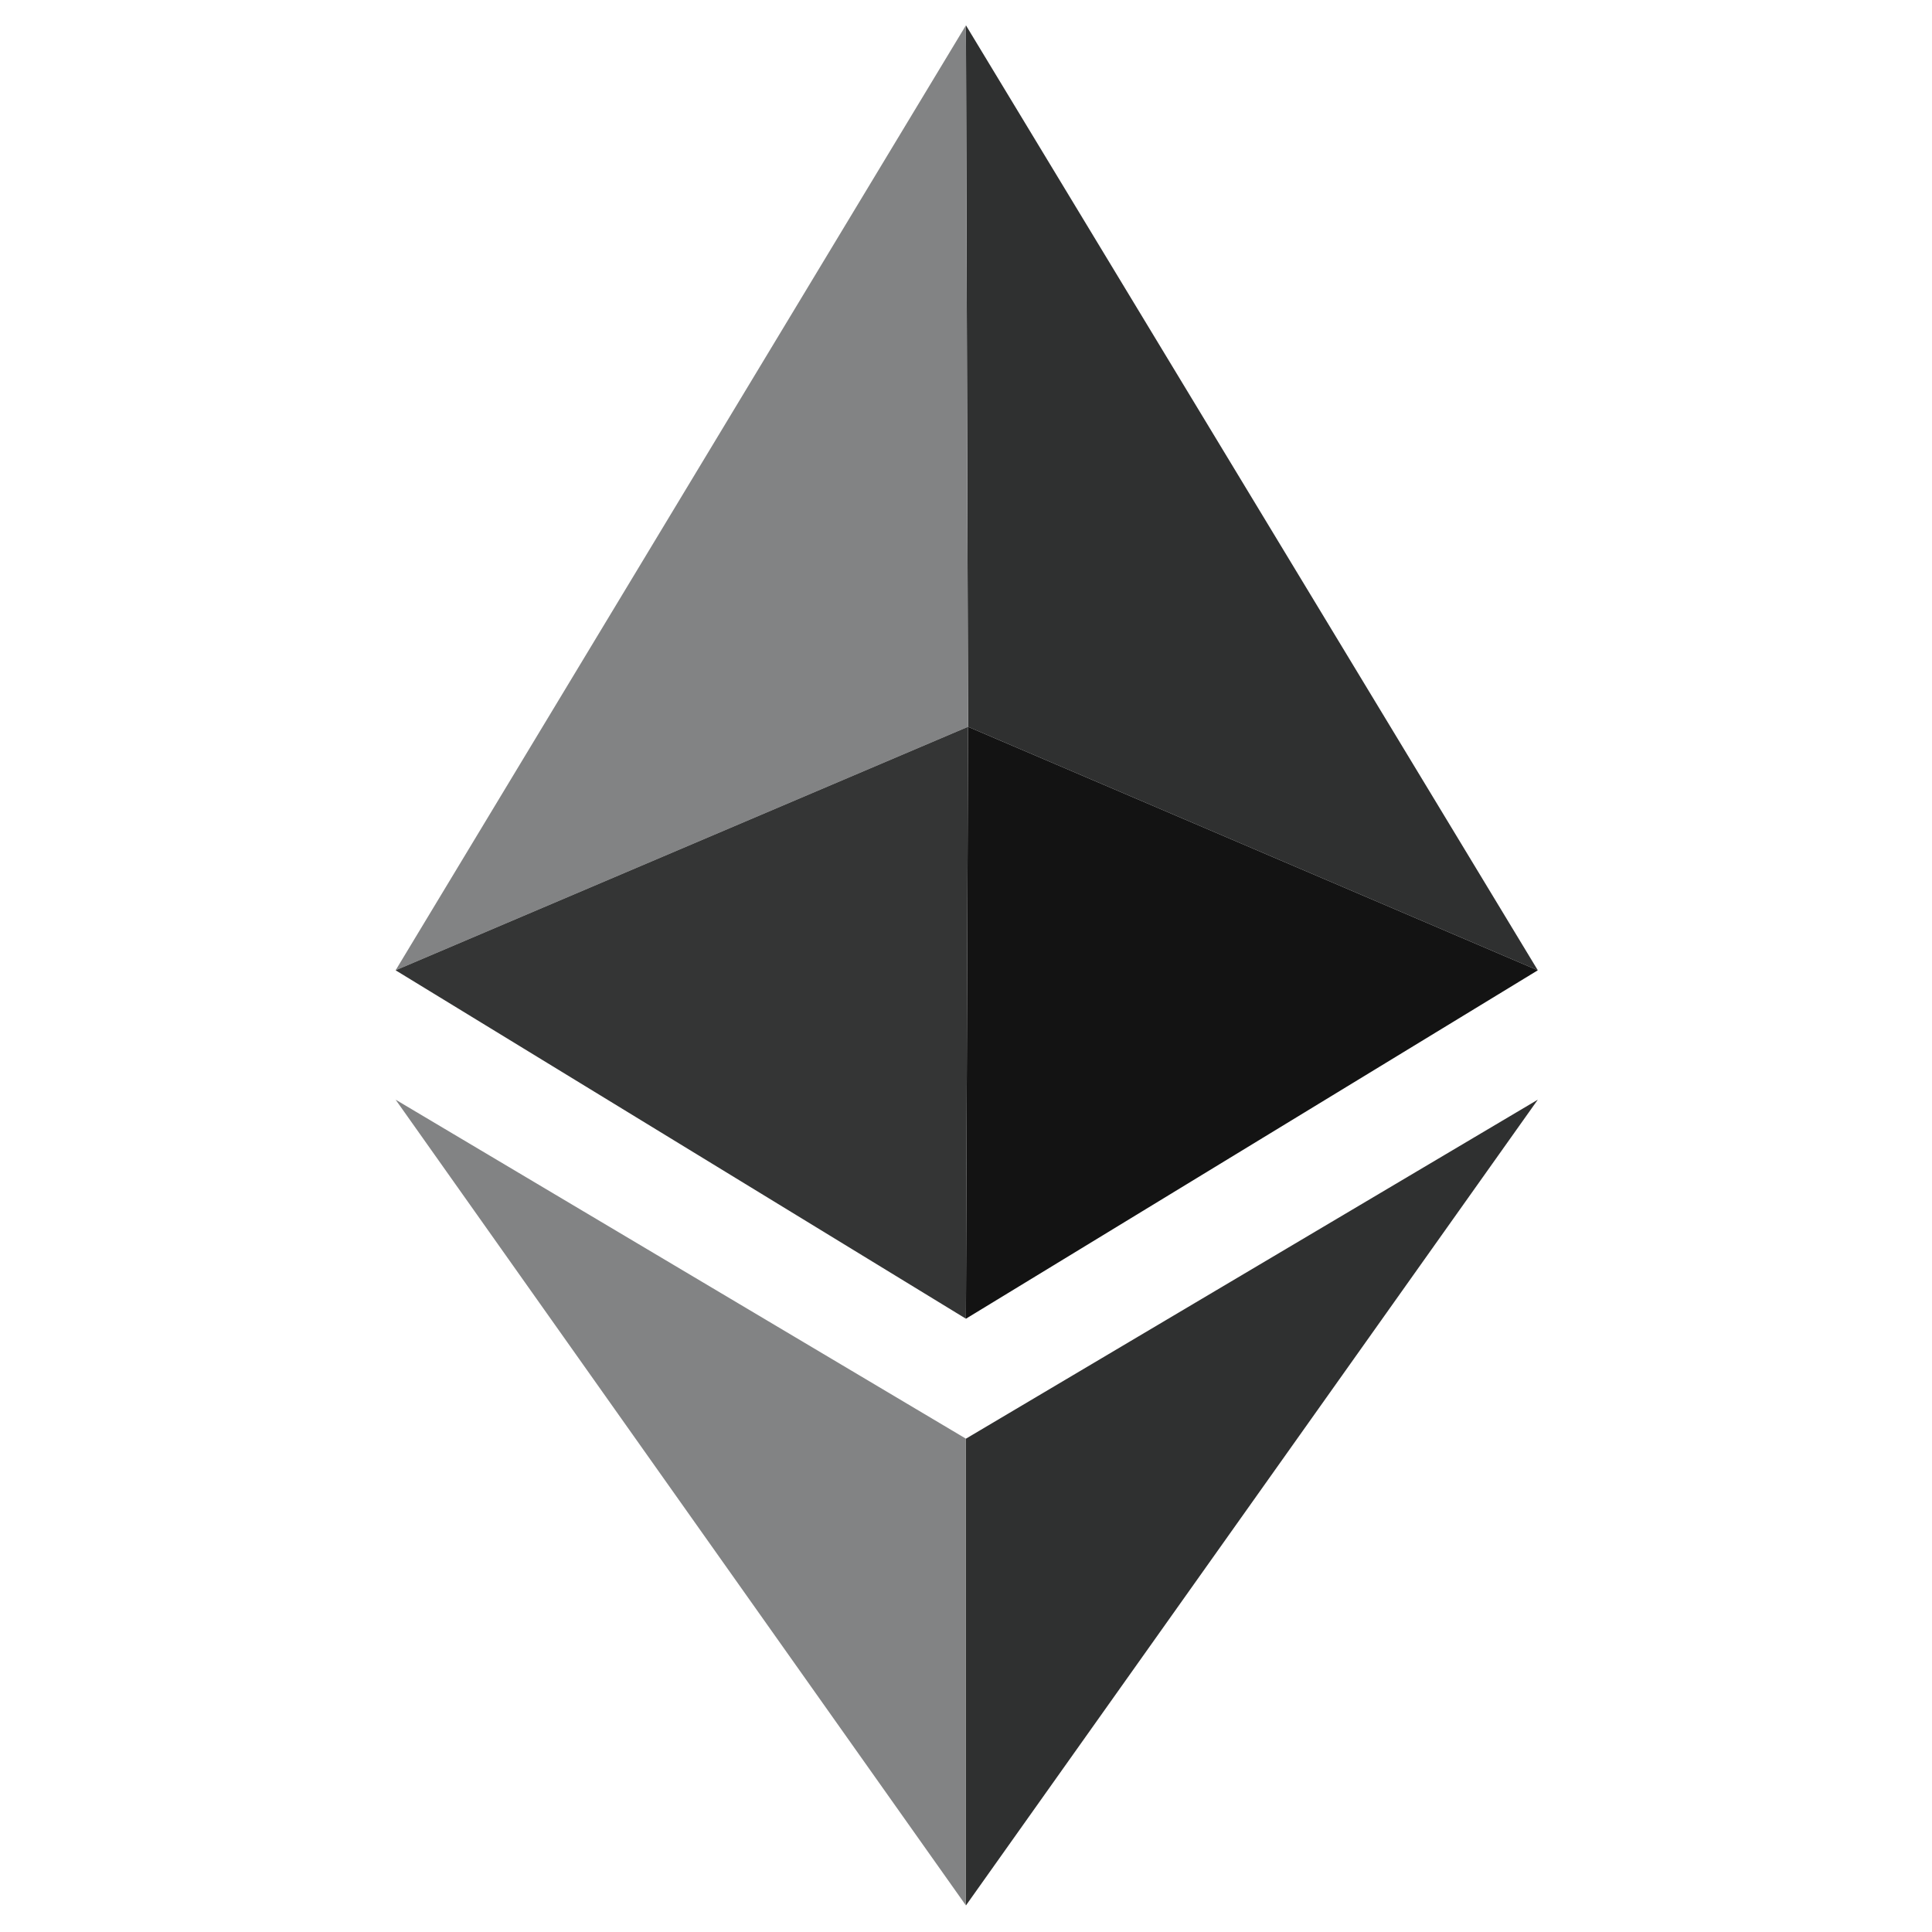
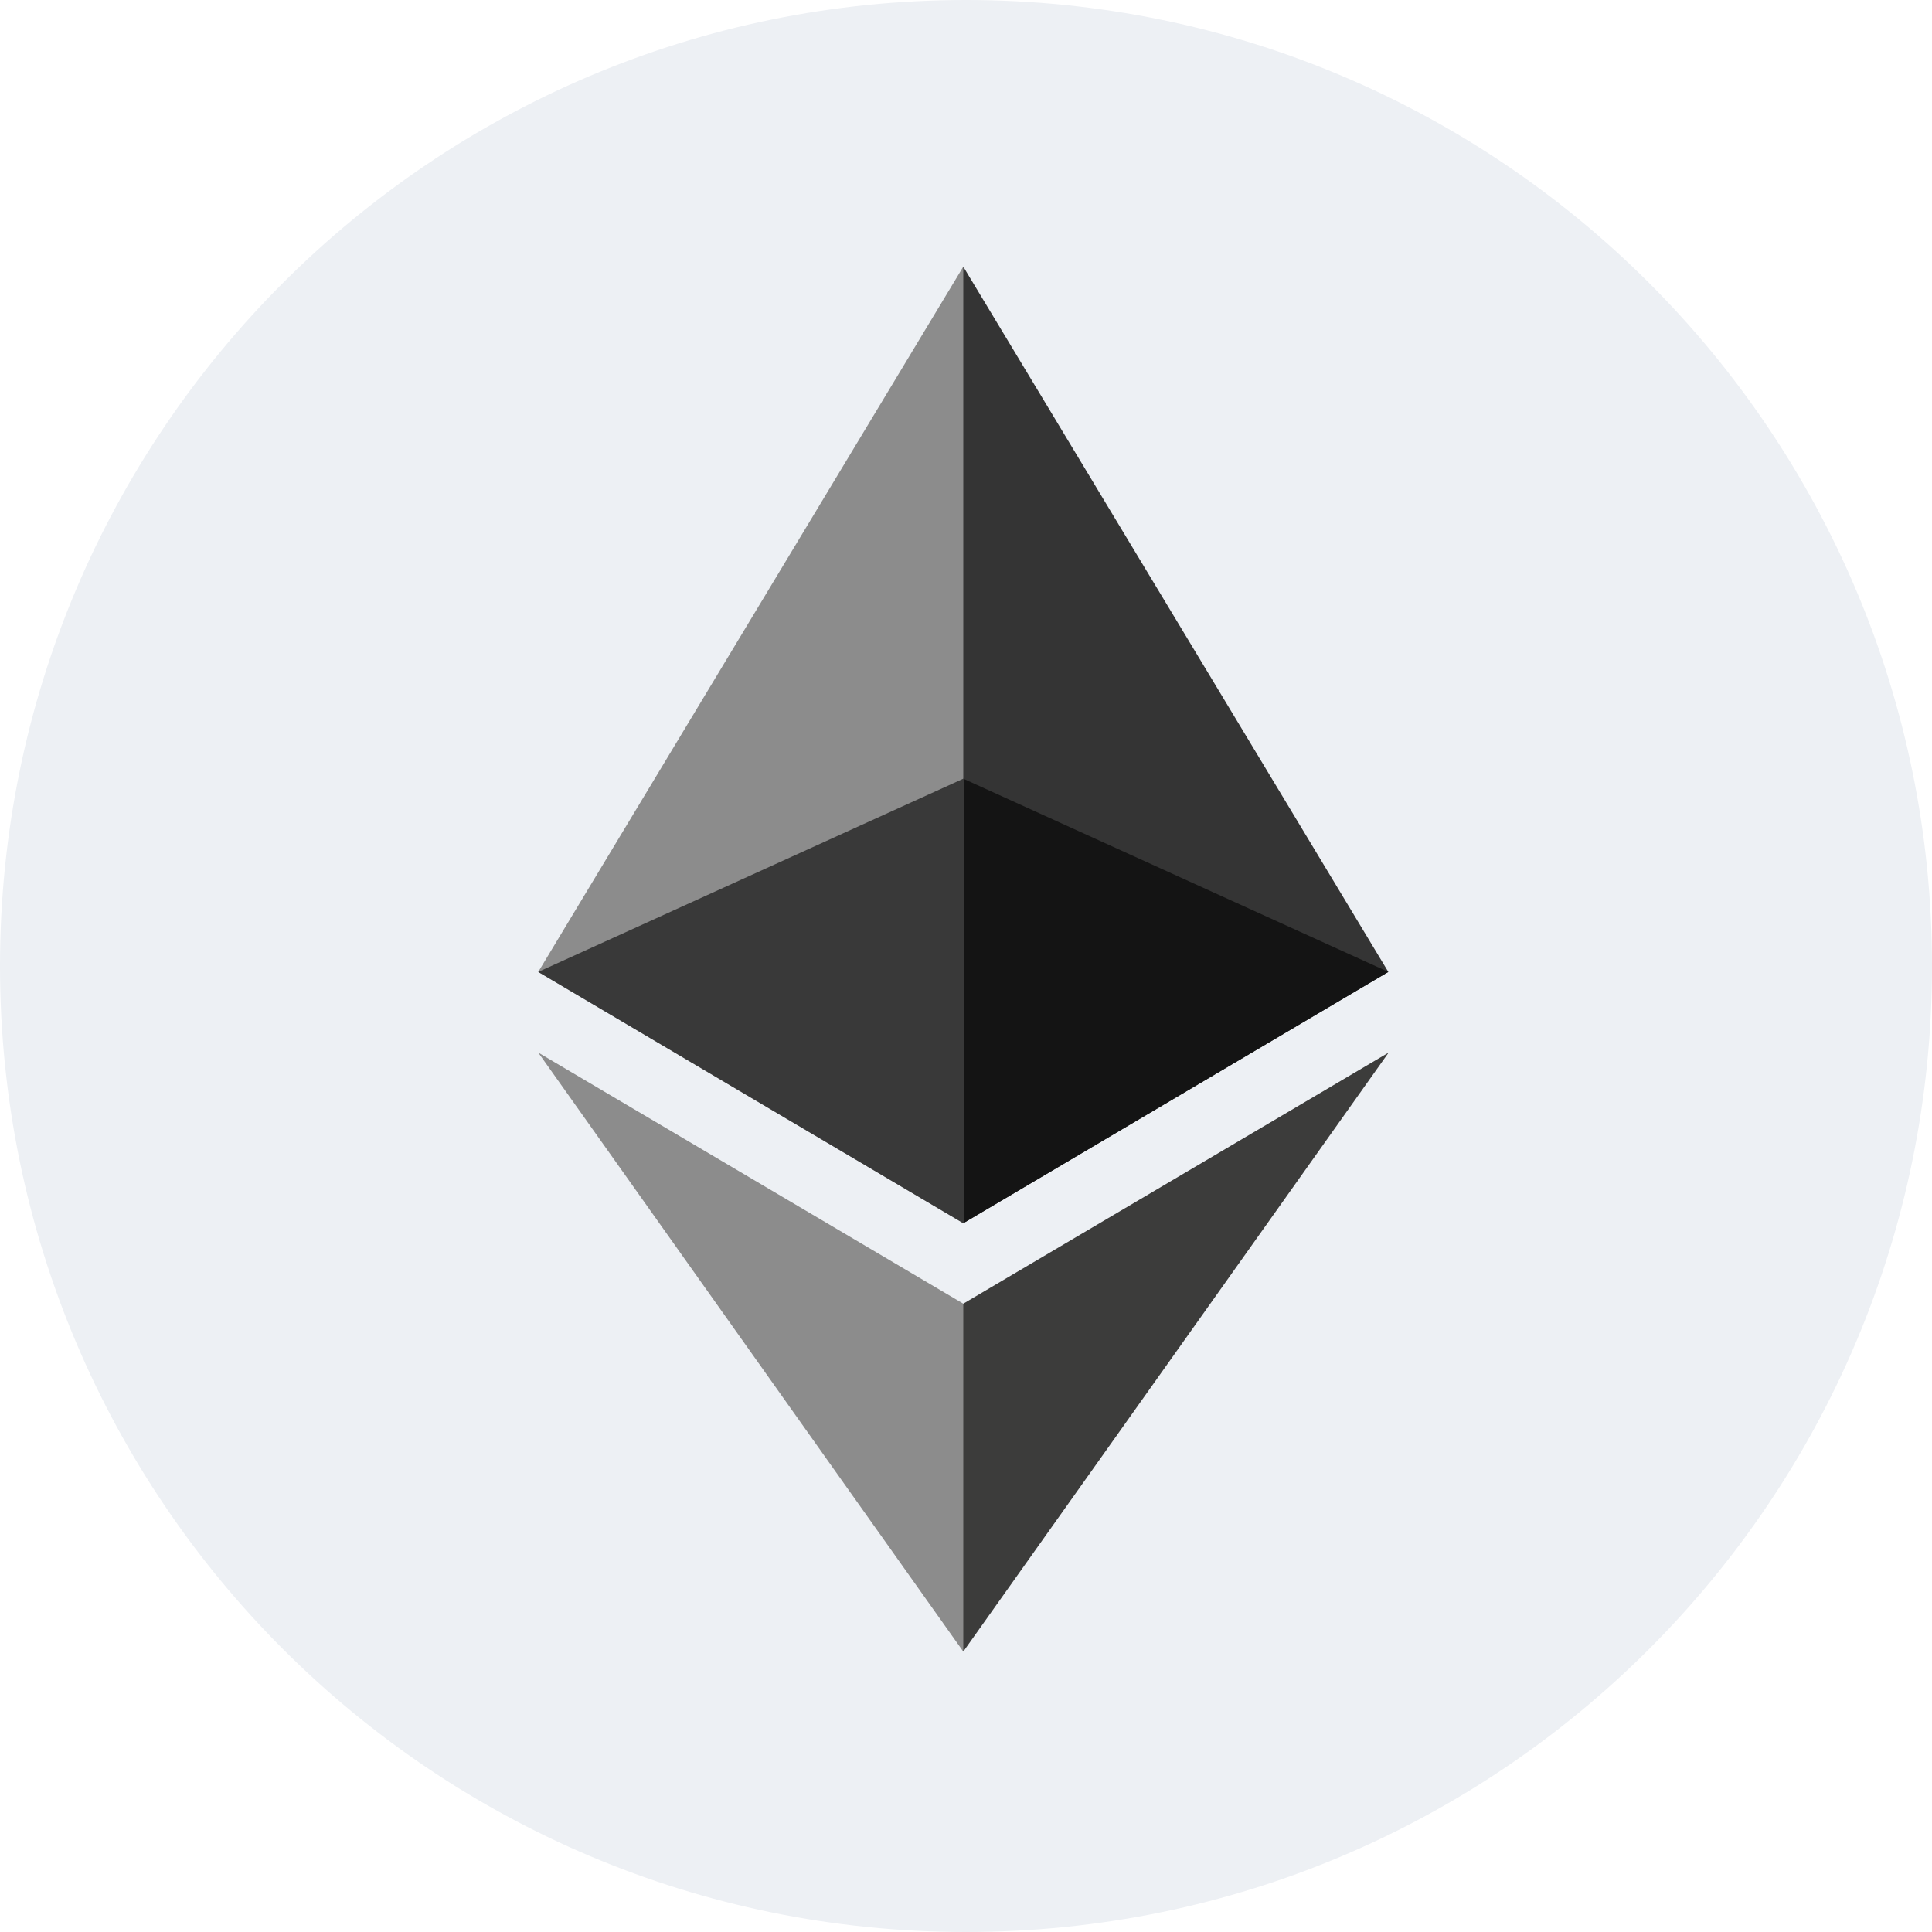
- <svg xmlns="http://www.w3.org/2000/svg" width="64" height="64" viewBox="0 0 64 64" fill="none">
-   <path d="M31.998 0.839L50.942 32.142L32.068 24.076L31.998 0.839Z" fill="#2F3030" />
-   <path d="M13.105 32.142L31.997 0.839L32.067 24.076L13.105 32.142Z" fill="#828384" />
-   <path d="M31.997 43.684L13.105 32.142L32.067 24.076L31.997 43.684Z" fill="#343535" />
-   <path d="M50.942 32.142L32.068 24.076L31.998 43.684L50.942 32.142Z" fill="#131313" />
-   <path d="M31.998 47.658L50.942 36.428L31.998 63.12V47.658Z" fill="#2F3030" />
-   <path d="M31.997 47.658L13.105 36.428L31.997 63.12V47.658Z" fill="#828384" />
+ <svg xmlns="http://www.w3.org/2000/svg" width="32" height="32" viewBox="0 0 32 32" fill="none">
+   <circle cx="16" cy="16" r="16" fill="#EDF0F4" />
+   <path d="M15.955 4.417L15.801 4.939V20.106L15.955 20.26L22.995 16.098L15.955 4.417Z" fill="#343434" />
+   <path d="M15.955 4.417L8.915 16.098L15.955 20.26V12.898V4.417Z" fill="#8C8C8C" />
+   <path d="M15.955 21.593L15.869 21.699V27.101L15.955 27.355L23 17.434L15.955 21.593Z" fill="#3C3C3B" />
+   <path d="M15.955 27.355V21.593L8.915 17.434L15.955 27.355Z" fill="#8C8C8C" />
+   <path d="M15.955 20.26L22.995 16.098L15.955 12.898V20.26Z" fill="#141414" />
+   <path d="M8.915 16.098L15.955 20.26V12.898L8.915 16.098Z" fill="#393939" />
</svg>
